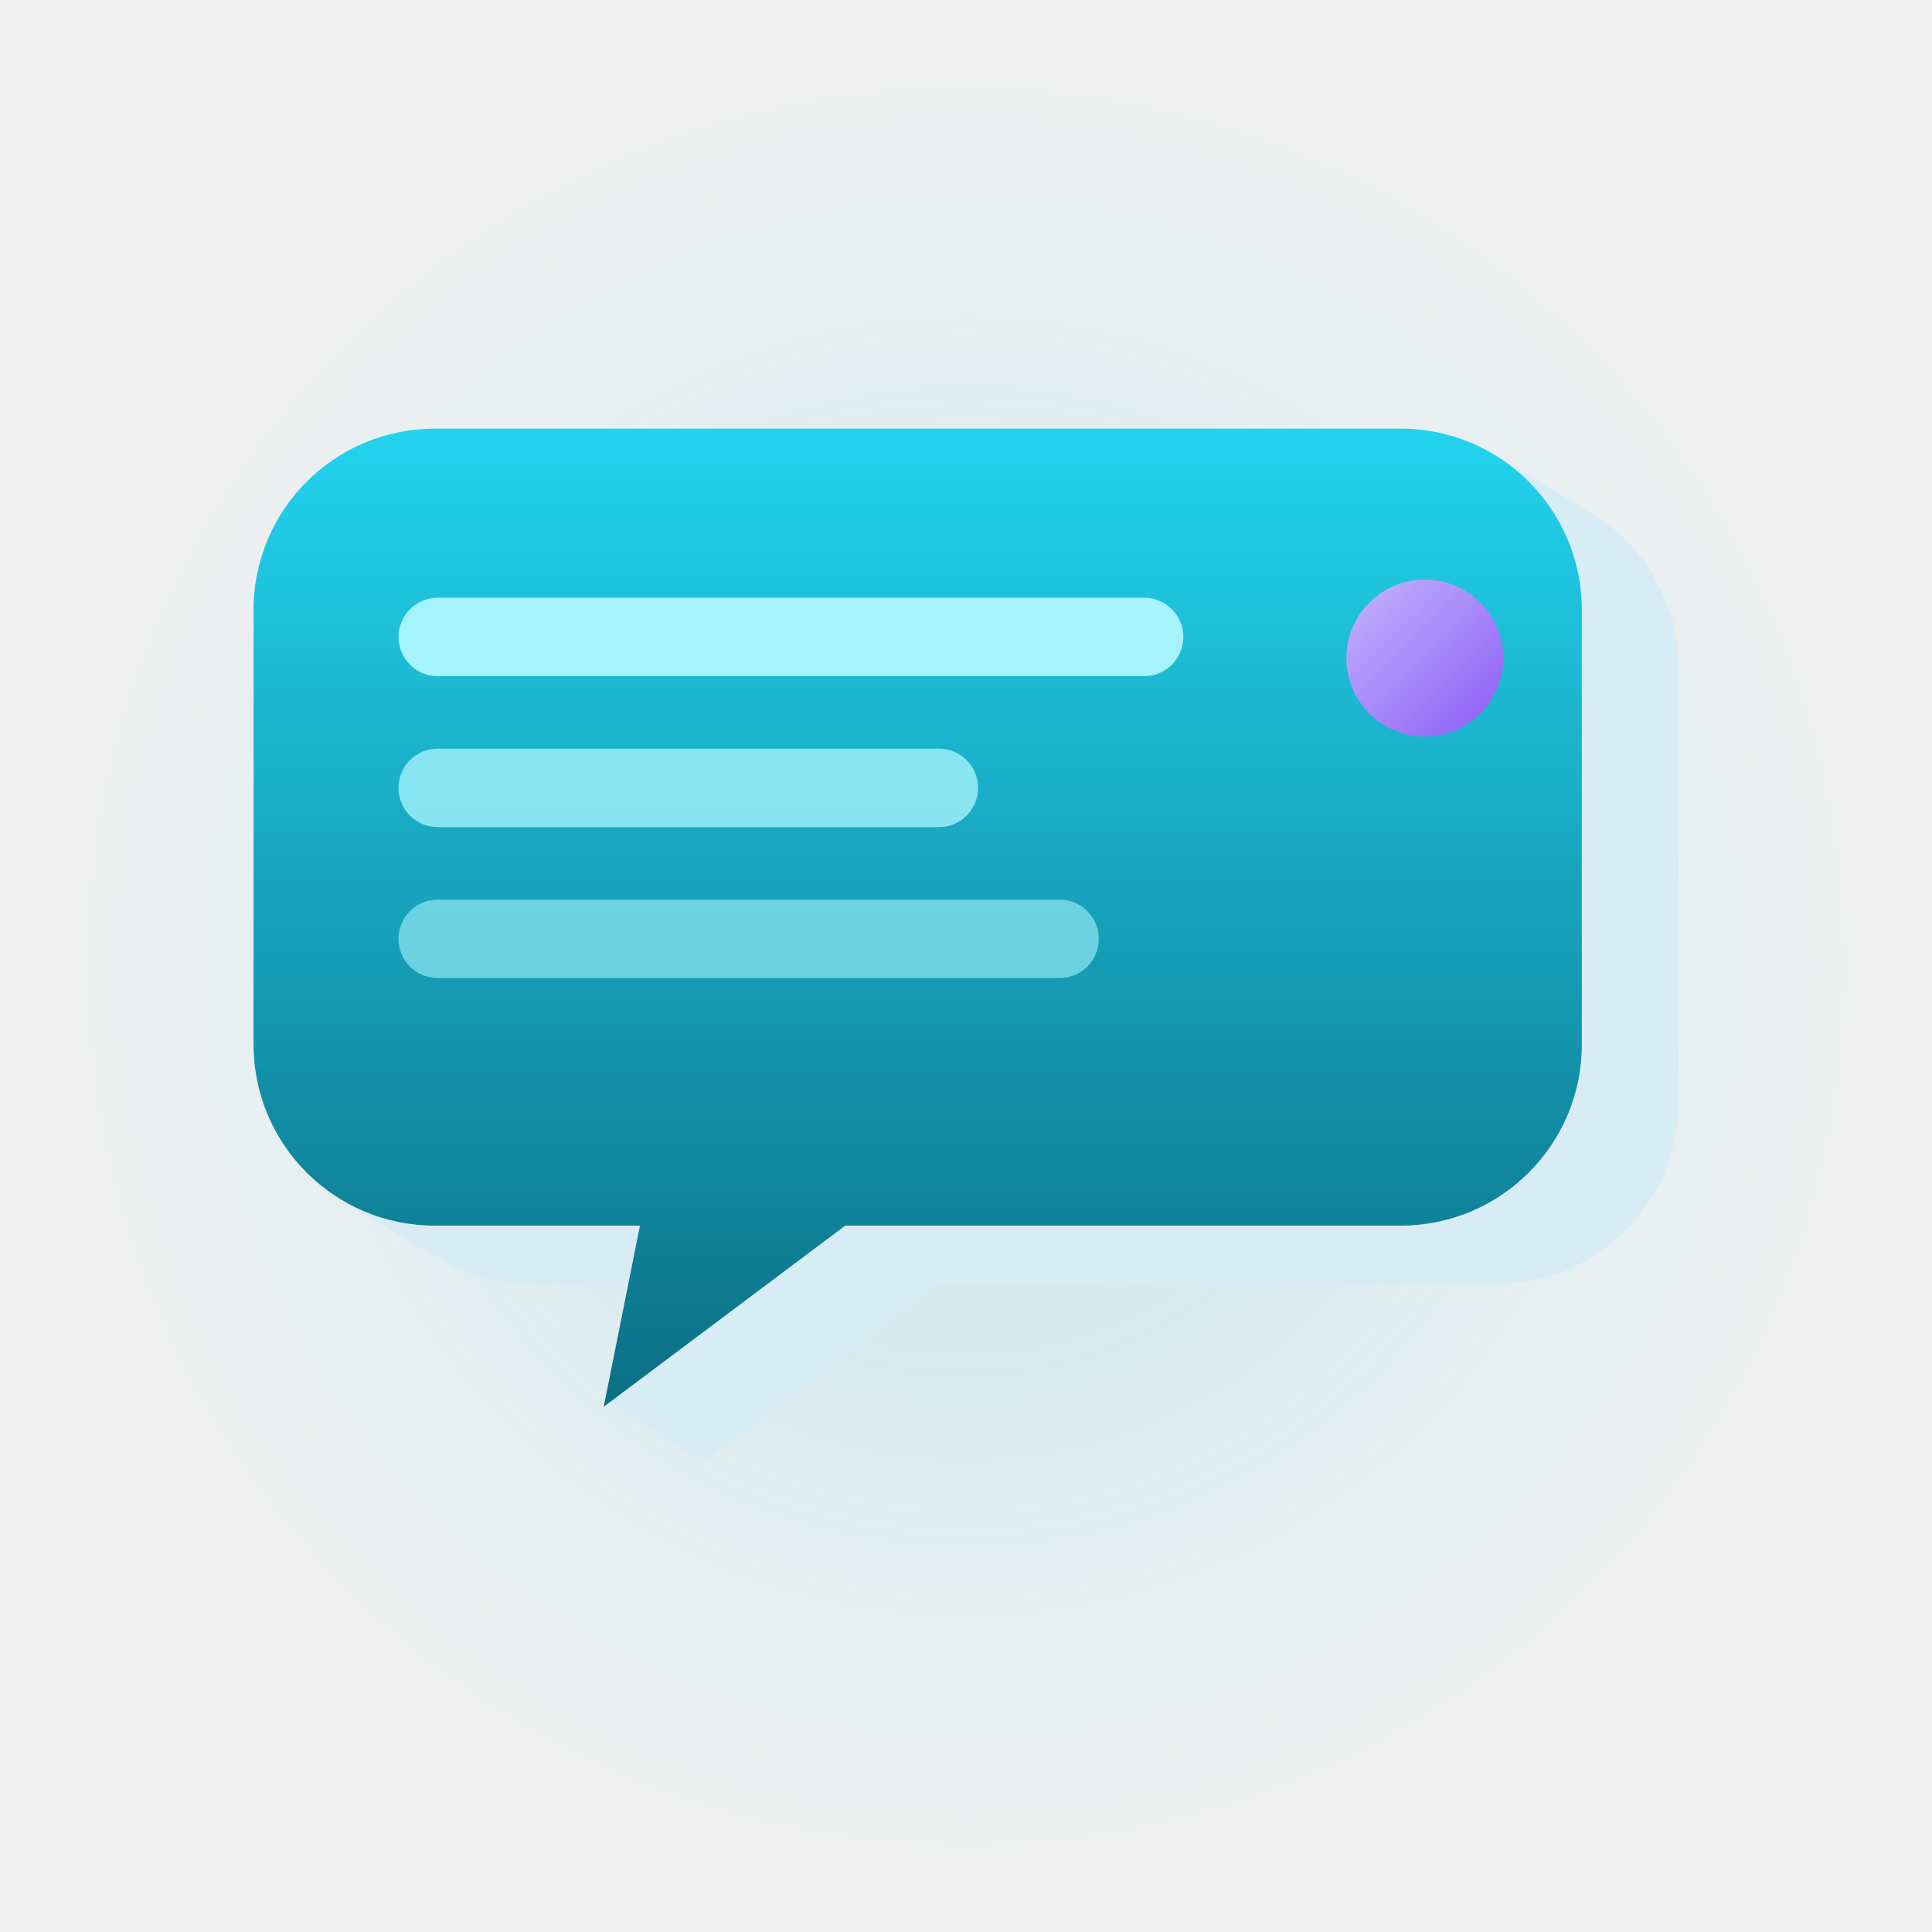
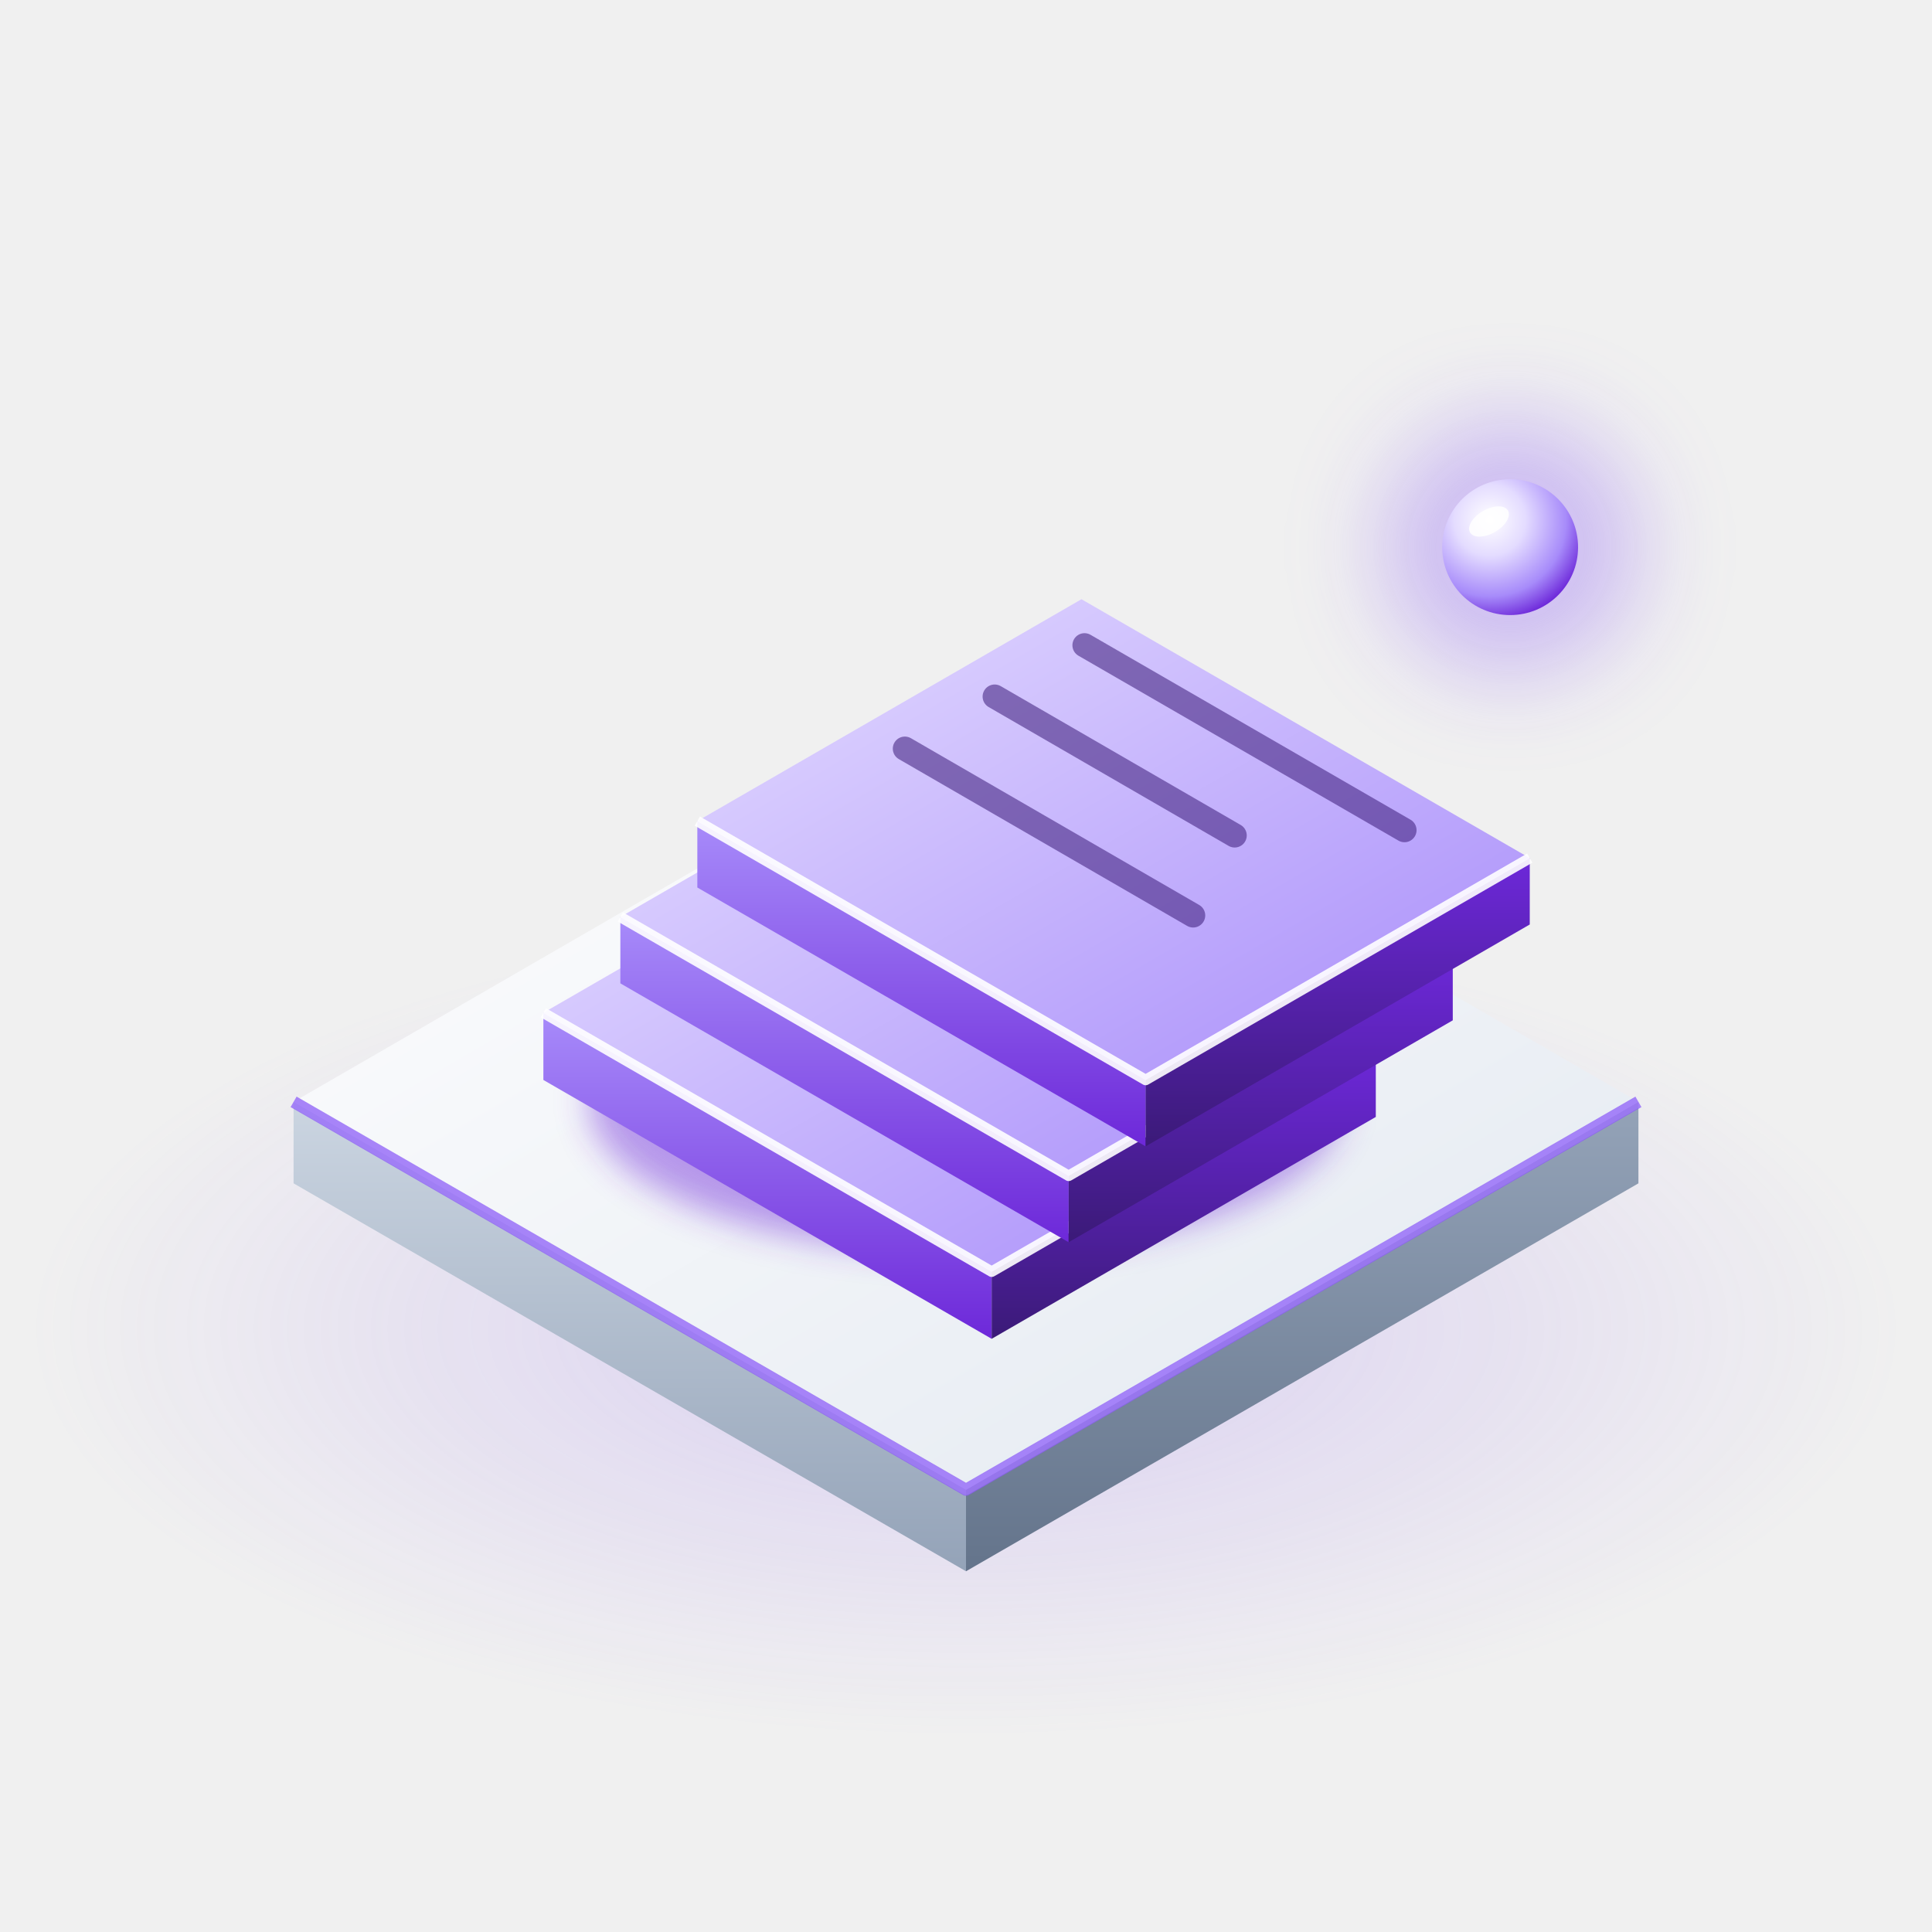
<svg xmlns="http://www.w3.org/2000/svg" viewBox="0 0 256 256" width="256" height="256" fill="none">
  <defs>
-     <linearGradient id="ll-top" x1="0" y1="0" x2="1" y2="1">
-       <stop offset="0" stop-color="#8ce4f5" />
-       <stop offset="1" stop-color="#22d3ee" />
+     <linearGradient id="llml-top" x1="0" y1="0" x2="1" y2="1">
+       <stop offset="0" stop-color="#e4dcff" stop-opacity="1" />
+       <stop offset="1" stop-color="#a78bfa" stop-opacity="1" />
    </linearGradient>
-     <linearGradient id="ll-face" x1="0" y1="0" x2="0" y2="1">
-       <stop offset="0" stop-color="#22d3ee" />
-       <stop offset="1" stop-color="#0b6f85" />
+     <linearGradient id="llml-left" x1="0" y1="0" x2="0" y2="1">
+       <stop offset="0" stop-color="#a78bfa" stop-opacity="1" />
+       <stop offset="1" stop-color="#6d28d9" stop-opacity="1" />
    </linearGradient>
-     <linearGradient id="ll-side" x1="0" y1="0" x2="0" y2="1">
-       <stop offset="0" stop-color="#0b6f85" />
-       <stop offset="1" stop-color="#0d6277" />
+     <linearGradient id="llml-right" x1="0" y1="0" x2="0" y2="1">
+       <stop offset="0" stop-color="#6d28d9" stop-opacity="1" />
+       <stop offset="1" stop-color="#3b1a78" stop-opacity="1" />
    </linearGradient>
-     <linearGradient id="ll-vio" x1="0" y1="0" x2="1" y2="1">
-       <stop offset="0" stop-color="#c4b5fd" />
-       <stop offset="1" stop-color="#8b5cf6" />
+     <linearGradient id="llml-spec" x1="0" y1="0" x2="1" y2="1">
+       <stop offset="0" stop-color="#ffffff" stop-opacity="0.55" />
+       <stop offset="1" stop-color="#ffffff" stop-opacity="0" />
    </linearGradient>
-     <radialGradient id="ll-glow" cx="0.5" cy="0.5" r="0.5">
-       <stop offset="0" stop-color="#0891b2" stop-opacity="0.18" />
-       <stop offset="0.6" stop-color="#22d3ee" stop-opacity="0.08" />
-       <stop offset="1" stop-color="#22d3ee" stop-opacity="0" />
+     <linearGradient id="llml-ptop" x1="0" y1="0" x2="1" y2="1">
+       <stop offset="0" stop-color="#ffffff" stop-opacity="1" />
+       <stop offset="1" stop-color="#e2e8f0" stop-opacity="1" />
+     </linearGradient>
+     <linearGradient id="llml-pleft" x1="0" y1="0" x2="0" y2="1">
+       <stop offset="0" stop-color="#cbd5e1" stop-opacity="1" />
+       <stop offset="1" stop-color="#94a3b8" stop-opacity="1" />
+     </linearGradient>
+     <linearGradient id="llml-pright" x1="0" y1="0" x2="0" y2="1">
+       <stop offset="0" stop-color="#94a3b8" stop-opacity="1" />
+       <stop offset="1" stop-color="#64748b" stop-opacity="1" />
+     </linearGradient>
+     <radialGradient id="llml-halo" cx=".5" cy=".5" r=".5">
+       <stop offset="0" stop-color="#8b5cf6" stop-opacity="0.22" />
+       <stop offset="1" stop-color="#8b5cf6" stop-opacity="0" />
    </radialGradient>
+     <radialGradient id="llml-orb" cx=".35" cy=".3" r=".75">
+       <stop offset="0" stop-color="#ffffff" />
+       <stop offset=".35" stop-color="#e4dcff" />
+       <stop offset=".75" stop-color="#a78bfa" />
+       <stop offset="1" stop-color="#6d28d9" />
+     </radialGradient>
+     <filter id="llml-blur" x="-50%" y="-50%" width="200%" height="200%">
+       <feGaussianBlur stdDeviation="6" />
+     </filter>
+     <filter id="llml-soft" x="-50%" y="-50%" width="200%" height="200%">
+       <feGaussianBlur stdDeviation="2.2" />
+     </filter>
  </defs>
-   <circle cx="128" cy="128" r="118" fill="url(#ll-glow)" />
-   <g transform="translate(128,128) scale(0.8) translate(-128.0,-133.0)">
-     <g transform="translate(16.00,9.60)">
-       <path d="M40 44h160a30 30 0 0 1 30 30v72a30 30 0 0 1-30 30H108l-40 30 6-30H40a30 30 0 0 1-30-30V74a30 30 0 0 1 30-30z" fill="#d7ecf5" />
-     </g>
-     <g transform="translate(15.00,9.00)">
-       <path d="M40 44h160a30 30 0 0 1 30 30v72a30 30 0 0 1-30 30H108l-40 30 6-30H40a30 30 0 0 1-30-30V74a30 30 0 0 1 30-30z" fill="#d7ecf5" />
-     </g>
-     <g transform="translate(14.00,8.40)">
-       <path d="M40 44h160a30 30 0 0 1 30 30v72a30 30 0 0 1-30 30H108l-40 30 6-30H40a30 30 0 0 1-30-30V74a30 30 0 0 1 30-30z" fill="#d7ecf5" />
-     </g>
-     <g transform="translate(13.00,7.80)">
-       <path d="M40 44h160a30 30 0 0 1 30 30v72a30 30 0 0 1-30 30H108l-40 30 6-30H40a30 30 0 0 1-30-30V74a30 30 0 0 1 30-30z" fill="#d7ecf5" />
-     </g>
-     <g transform="translate(12.00,7.20)">
-       <path d="M40 44h160a30 30 0 0 1 30 30v72a30 30 0 0 1-30 30H108l-40 30 6-30H40a30 30 0 0 1-30-30V74a30 30 0 0 1 30-30z" fill="#d7ecf5" />
-     </g>
-     <g transform="translate(11.00,6.60)">
-       <path d="M40 44h160a30 30 0 0 1 30 30v72a30 30 0 0 1-30 30H108l-40 30 6-30H40a30 30 0 0 1-30-30V74a30 30 0 0 1 30-30z" fill="#d7ecf5" />
-     </g>
-     <g transform="translate(10.00,6.00)">
-       <path d="M40 44h160a30 30 0 0 1 30 30v72a30 30 0 0 1-30 30H108l-40 30 6-30H40a30 30 0 0 1-30-30V74a30 30 0 0 1 30-30z" fill="#d7ecf5" />
-     </g>
-     <g transform="translate(9.00,5.40)">
-       <path d="M40 44h160a30 30 0 0 1 30 30v72a30 30 0 0 1-30 30H108l-40 30 6-30H40a30 30 0 0 1-30-30V74a30 30 0 0 1 30-30z" fill="#d7ecf5" />
-     </g>
-     <g transform="translate(8.00,4.80)">
-       <path d="M40 44h160a30 30 0 0 1 30 30v72a30 30 0 0 1-30 30H108l-40 30 6-30H40a30 30 0 0 1-30-30V74a30 30 0 0 1 30-30z" fill="#d7ecf5" />
-     </g>
-     <g transform="translate(7.00,4.20)">
-       <path d="M40 44h160a30 30 0 0 1 30 30v72a30 30 0 0 1-30 30H108l-40 30 6-30H40a30 30 0 0 1-30-30V74a30 30 0 0 1 30-30z" fill="#d7ecf5" />
-     </g>
-     <g transform="translate(6.00,3.60)">
-       <path d="M40 44h160a30 30 0 0 1 30 30v72a30 30 0 0 1-30 30H108l-40 30 6-30H40a30 30 0 0 1-30-30V74a30 30 0 0 1 30-30z" fill="#d7ecf5" />
-     </g>
-     <g transform="translate(5.00,3.00)">
-       <path d="M40 44h160a30 30 0 0 1 30 30v72a30 30 0 0 1-30 30H108l-40 30 6-30H40a30 30 0 0 1-30-30V74a30 30 0 0 1 30-30z" fill="#d7ecf5" />
-     </g>
-     <g transform="translate(4.00,2.40)">
-       <path d="M40 44h160a30 30 0 0 1 30 30v72a30 30 0 0 1-30 30H108l-40 30 6-30H40a30 30 0 0 1-30-30V74a30 30 0 0 1 30-30z" fill="#d7ecf5" />
-     </g>
-     <g transform="translate(3.00,1.80)">
-       <path d="M40 44h160a30 30 0 0 1 30 30v72a30 30 0 0 1-30 30H108l-40 30 6-30H40a30 30 0 0 1-30-30V74a30 30 0 0 1 30-30z" fill="#d7ecf5" />
-     </g>
-     <g transform="translate(2.00,1.20)">
-       <path d="M40 44h160a30 30 0 0 1 30 30v72a30 30 0 0 1-30 30H108l-40 30 6-30H40a30 30 0 0 1-30-30V74a30 30 0 0 1 30-30z" fill="#d7ecf5" />
-     </g>
-     <g transform="translate(1.00,0.60)">
-       <path d="M40 44h160a30 30 0 0 1 30 30v72a30 30 0 0 1-30 30H108l-40 30 6-30H40a30 30 0 0 1-30-30V74a30 30 0 0 1 30-30z" fill="#d7ecf5" />
-     </g>
-     <path d="M40 44h160a30 30 0 0 1 30 30v72a30 30 0 0 1-30 30H108l-40 30 6-30H40a30 30 0 0 1-30-30V74a30 30 0 0 1 30-30z" fill="url(#ll-face)" />
-     <g fill="#a5f3fc">
-       <rect x="34" y="72" width="130" height="13" rx="6.5" />
-       <rect x="34" y="97" width="96" height="13" rx="6.5" opacity="0.8" />
-       <rect x="34" y="122" width="116" height="13" rx="6.5" opacity="0.6" />
-     </g>
-     <circle cx="204" cy="82" r="13" fill="url(#ll-vio)" />
-   </g>
+   <ellipse cx="128" cy="176.0" rx="124" ry="54" fill="url(#llml-halo)" />
+   <polygon points="38.9,156.8 128.0,208.2 128.0,197.4 38.9,146.0" fill="url(#llml-pleft)" />
+   <polygon points="217.1,156.8 128.0,208.2 128.0,197.4 217.1,146.0" fill="url(#llml-pright)" />
+   <polygon points="128.0,94.5 217.1,146.0 128.0,197.4 38.9,146.0" fill="url(#llml-ptop)" />
+   <polyline points="38.9,146.0 128.0,197.4 217.1,146.0" fill="none" stroke="#ffffff" stroke-opacity="0.5" stroke-width="1.4" stroke-linejoin="round" />
+   <polyline points="38.9,146.0 128.0,197.4 217.1,146.0" fill="none" stroke="#8b5cf6" stroke-width="1.6" stroke-opacity=".75" stroke-linejoin="round" />
+   <ellipse cx="128.0" cy="146.0" rx="50" ry="20" fill="#6d28d9" opacity="0.45" filter="url(#llml-soft)" />
+   <polygon points="72.0,143.1 131.4,177.4 131.4,168.5 72.0,134.2" fill="url(#llml-left)" />
+   <polygon points="182.3,148.0 131.4,177.4 131.4,168.5 182.3,139.1" fill="url(#llml-right)" />
+   <polygon points="122.9,104.8 182.3,139.1 131.4,168.5 72.0,134.2" fill="url(#llml-top)" />
+   <polyline points="72.0,134.2 131.4,168.5 182.3,139.1" fill="none" stroke="#ffffff" stroke-opacity="0.9" stroke-width="1.4" stroke-linejoin="round" />
+   <polygon points="82.2,130.3 141.6,164.6 141.6,155.8 82.2,121.5" fill="url(#llml-left)" />
+   <polygon points="192.5,135.2 141.6,164.6 141.6,155.8 192.5,126.4" fill="url(#llml-right)" />
+   <polygon points="133.1,92.1 192.5,126.4 141.6,155.8 82.2,121.5" fill="url(#llml-top)" />
+   <polyline points="82.2,121.5 141.6,155.8 192.5,126.4" fill="none" stroke="#ffffff" stroke-opacity="0.9" stroke-width="1.4" stroke-linejoin="round" />
+   <polygon points="92.4,117.6 151.8,151.9 151.8,143.1 92.4,108.8" fill="url(#llml-left)" />
+   <polygon points="202.7,122.5 151.8,151.9 151.8,143.1 202.7,113.7" fill="url(#llml-right)" />
+   <polygon points="143.3,79.4 202.7,113.7 151.8,143.1 92.4,108.8" fill="url(#llml-top)" />
+   <polyline points="92.4,108.8 151.8,143.1 202.7,113.7" fill="none" stroke="#ffffff" stroke-opacity="0.9" stroke-width="1.4" stroke-linejoin="round" />
+   <line x1="143.7" y1="85.5" x2="186.1" y2="110.0" stroke="#3b1a78" stroke-width="3.2" stroke-linecap="round" opacity=".55" />
+   <line x1="131.8" y1="92.3" x2="163.6" y2="110.7" stroke="#3b1a78" stroke-width="3.2" stroke-linecap="round" opacity=".55" />
+   <line x1="119.9" y1="99.2" x2="158.1" y2="121.3" stroke="#3b1a78" stroke-width="3.2" stroke-linecap="round" opacity=".55" />
+   <circle cx="200.1" cy="72.5" r="17.1" fill="#8b5cf6" opacity=".35" filter="url(#llml-blur)" />
+   <circle cx="200.1" cy="72.5" r="9.0" fill="url(#llml-orb)" />
+   <ellipse cx="197.3" cy="69.1" rx="2.9" ry="1.6" fill="#fff" opacity=".85" transform="rotate(-30 197.3 69.1)" />
</svg>
